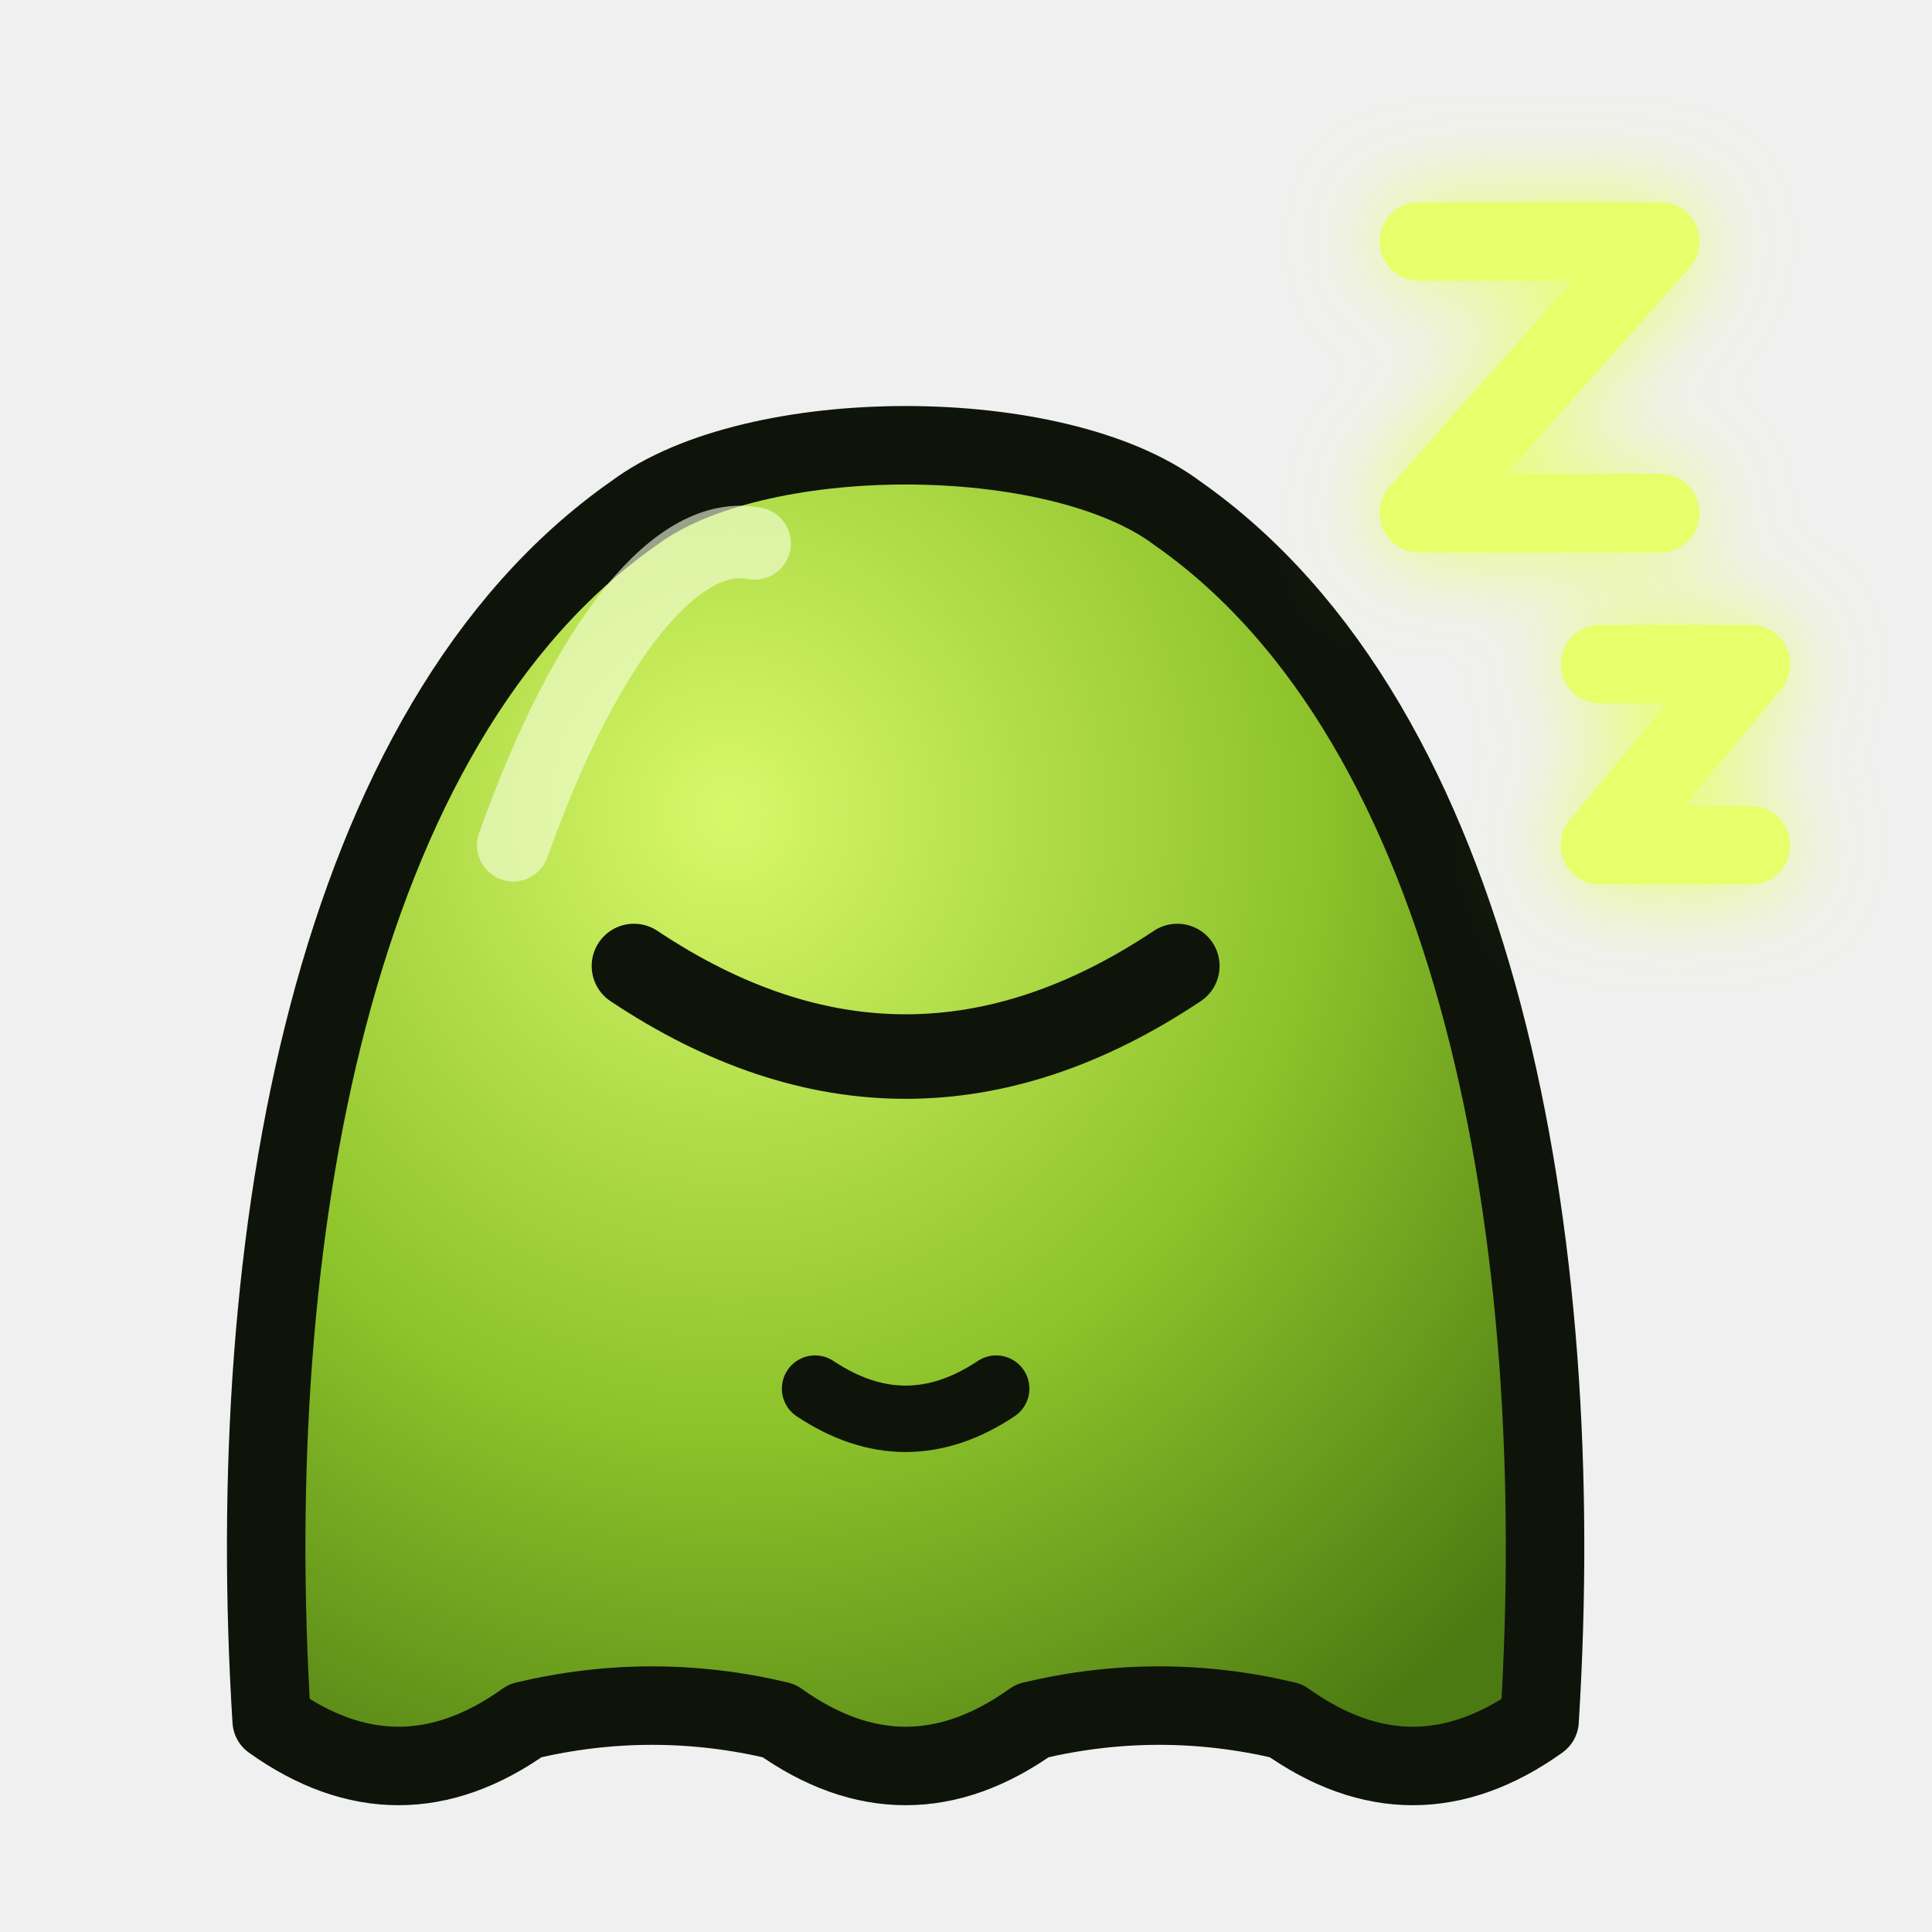
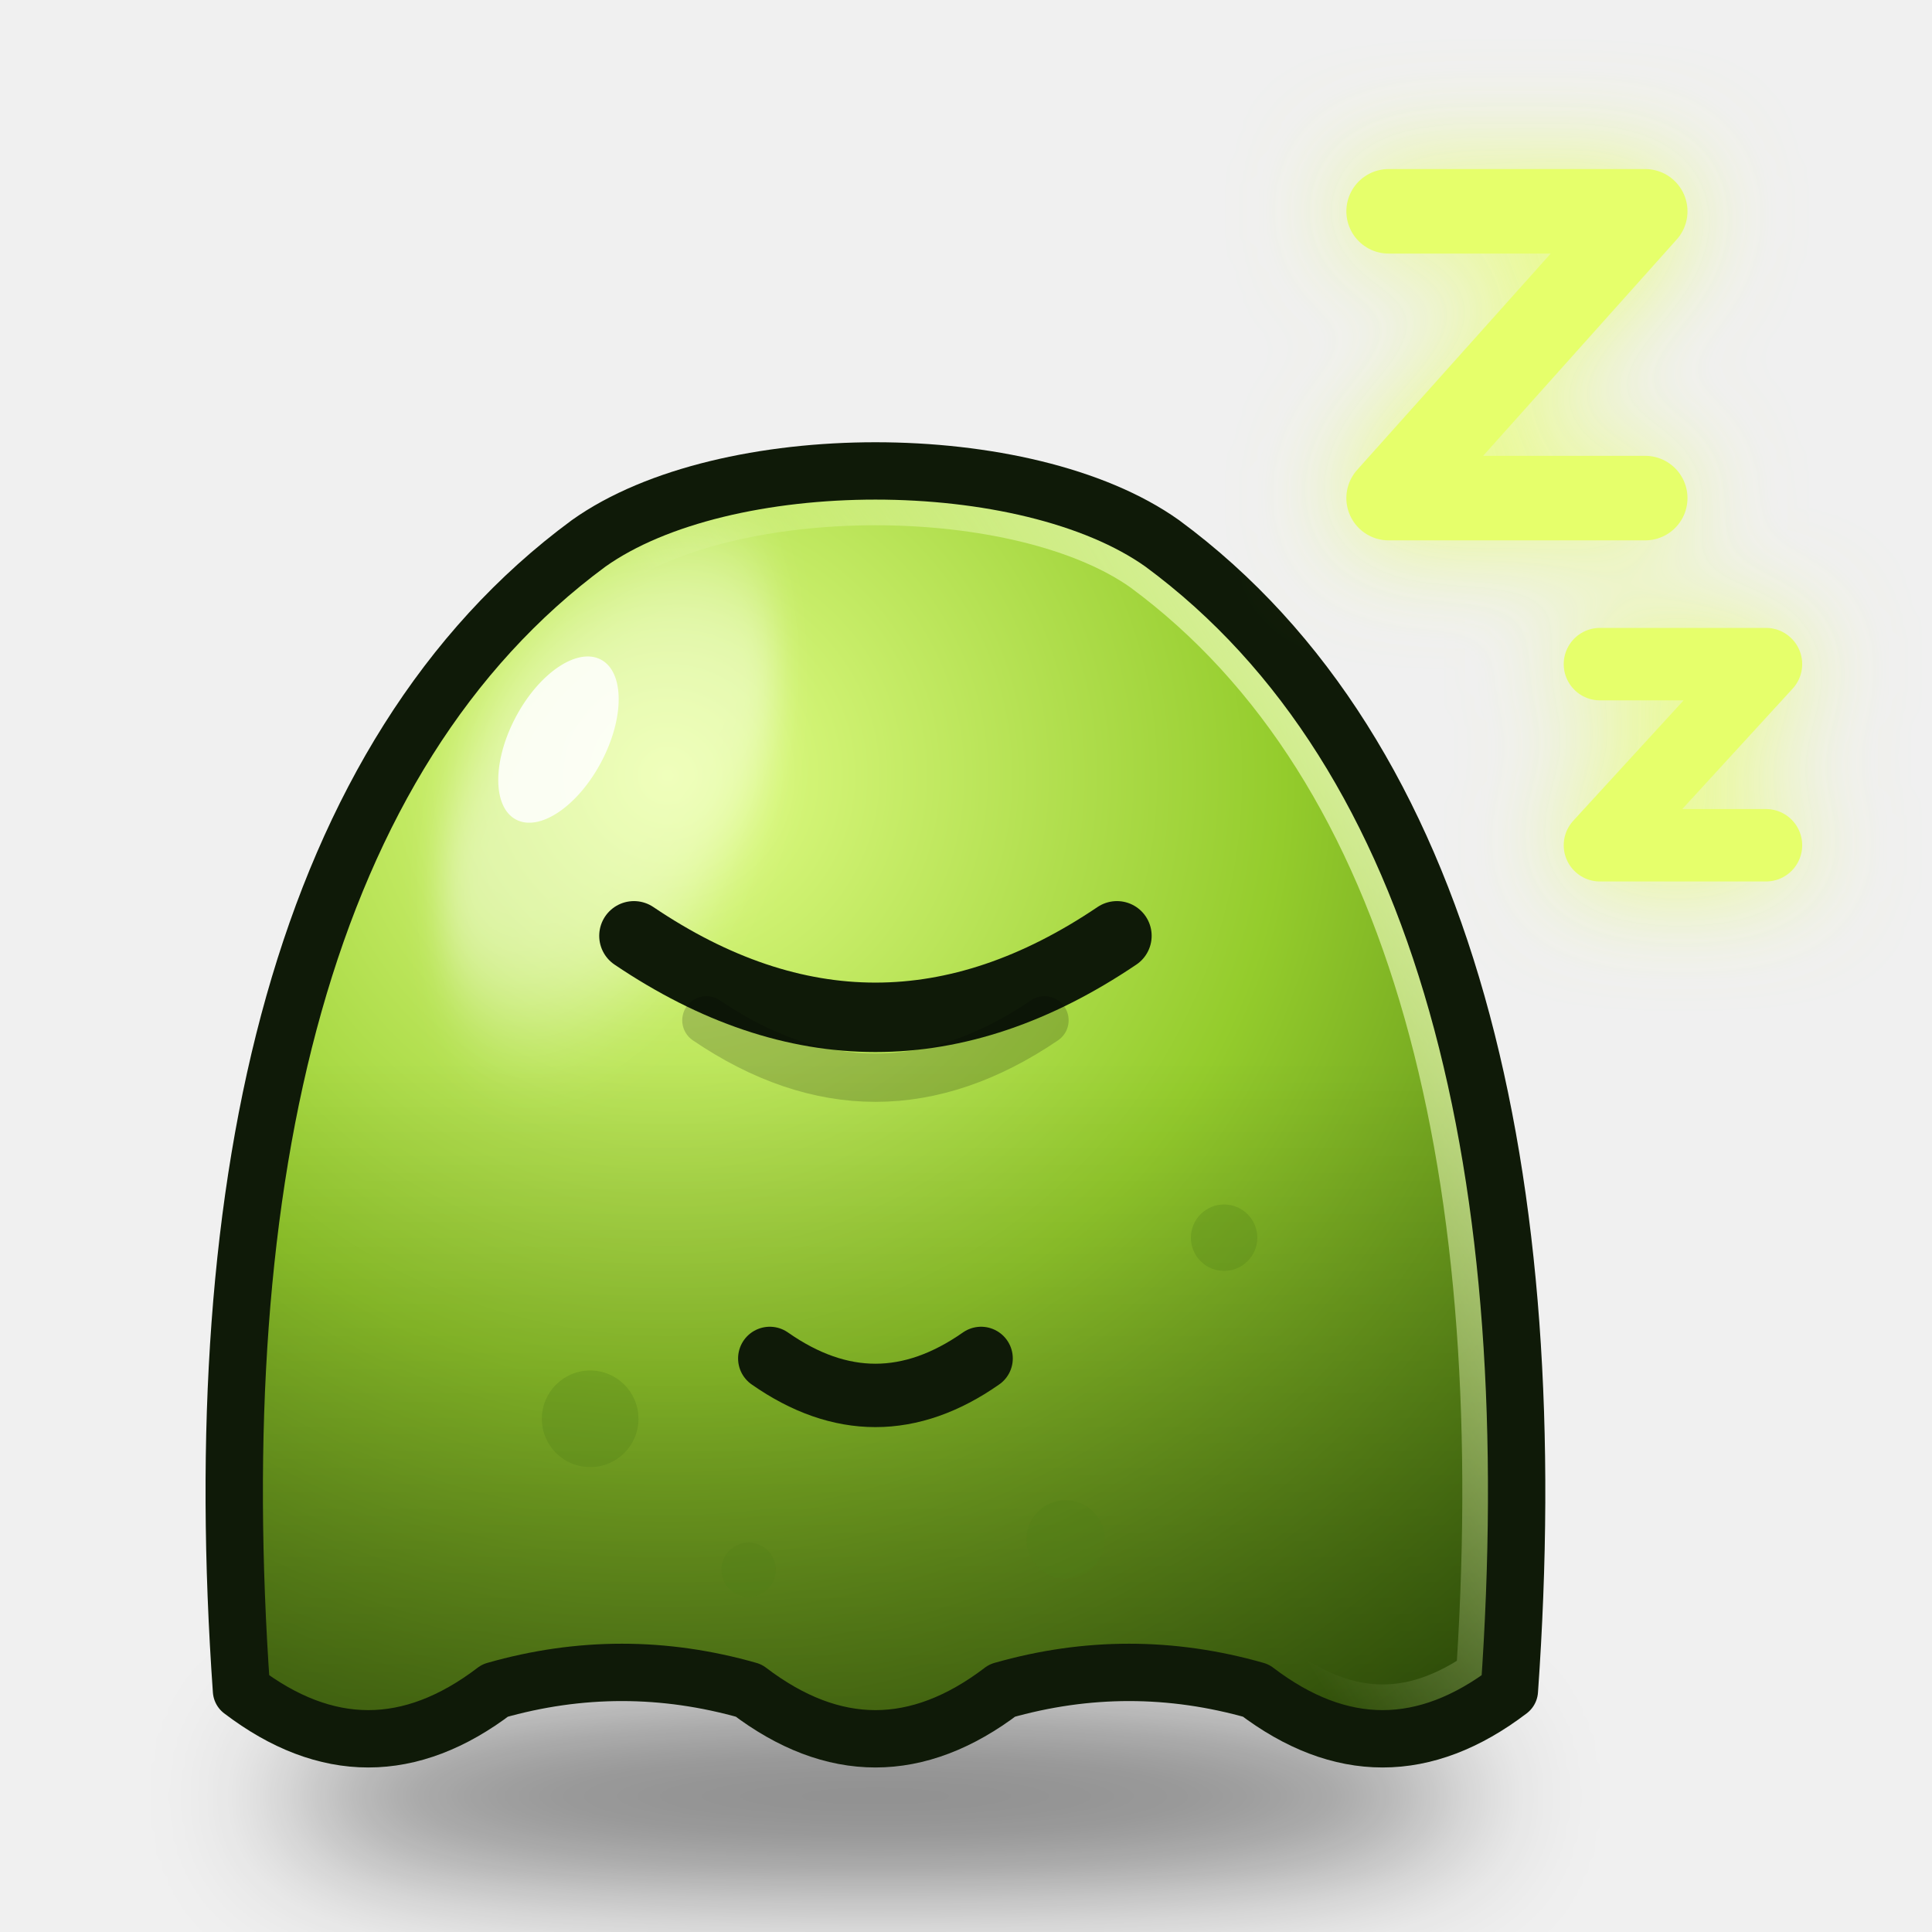
- <svg xmlns="http://www.w3.org/2000/svg" viewBox="0 0 64 64">
+ <svg xmlns="http://www.w3.org/2000/svg" viewBox="0 0 64 64" width="64" height="64">
  <defs>
-     <radialGradient id="b" cx=".36" cy=".28" r=".85">
-       <stop offset="0" stop-color="#d8f86a" />
-       <stop offset=".55" stop-color="#8cc22a" />
-       <stop offset="1" stop-color="#4c7a12" />
+     <radialGradient id="m1b" cx=".34" cy=".24" r=".95">
+       <stop offset="0" stop-color="#e4ff8a" />
+       <stop offset=".5" stop-color="#94cc2c" />
+       <stop offset="1" stop-color="#3f6a0c" />
    </radialGradient>
-     <radialGradient id="d" cx=".36" cy=".28" r=".85">
-       <stop offset="0" stop-color="#3a4a2a" />
-       <stop offset=".6" stop-color="#1c2614" />
-       <stop offset="1" stop-color="#0c1208" />
-     </radialGradient>
-     <radialGradient id="p" cx=".36" cy=".28" r=".85">
-       <stop offset="0" stop-color="#c9b6ff" />
-       <stop offset=".55" stop-color="#8b6fe0" />
-       <stop offset="1" stop-color="#4f3a9e" />
-     </radialGradient>
-     <filter id="gl" x="-50%" y="-50%" width="200%" height="200%">
-       <feGaussianBlur stdDeviation="1.6" result="x" />
-       <feMerge>
-         <feMergeNode in="x" />
-         <feMergeNode in="SourceGraphic" />
-       </feMerge>
+     <linearGradient id="m1ao" x1="0" y1="0" x2="0" y2="1">
+       <stop offset=".55" stop-color="#000" stop-opacity="0" />
+       <stop offset="1" stop-color="#000" stop-opacity=".42" />
+     </linearGradient>
+     <linearGradient id="m1rim" x1="1" y1=".2" x2="0" y2=".8">
+       <stop offset="0" stop-color="#f3ffc4" stop-opacity=".95" />
+       <stop offset=".45" stop-color="#f3ffc4" stop-opacity="0" />
+     </linearGradient>
+     <clipPath id="m1c">
+       <path d="M8,56 C6.8,39 10,25 19.5,18 C24,14.8 34,14.8 38.5,18 C48,25 51.2,39 50,56 Q45.80,59.2 41.60,56 Q37.40,54.8 33.20,56 Q29.00,59.2 24.80,56 Q20.60,54.8 16.40,56 Q12.20,59.2 8.00,56Z" />
+     </clipPath>
+     <filter id="m1bl" x="-50%" y="-50%" width="200%" height="200%">
+       <feGaussianBlur stdDeviation="1.3" />
+     </filter>
+     <filter id="m1sh" x="-50%" y="-50%" width="200%" height="200%">
+       <feGaussianBlur stdDeviation="2.2" />
    </filter>
  </defs>
-   <path d="M9,57 C8,41 11,24 21,17 C25,14 35,14 39,17 C49,24 52,41 51,57 Q46.8,60 42.6,57 Q38.4,56 34.2,57 Q30.0,60 25.8,57 Q21.6,56 17.4,57 Q13.2,60 9.0,57Z" fill="url(#b)" stroke="#0e140a" stroke-width="2.6" stroke-linejoin="round" stroke-linecap="round" />
-   <path d="M17,28 C19.5,21 22.5,17.5 25,18" stroke="#f6ffe0" stroke-opacity=".6" stroke-width="2.4" fill="none" stroke-linecap="round" />
-   <path d="M21,32 Q30,38 39,32" stroke="#0e140a" stroke-width="2.8" fill="none" stroke-linecap="round" />
-   <path d="M27,46 Q30,48 33,46" stroke="#0e140a" stroke-width="2.2" fill="none" stroke-linecap="round" />
-   <g fill="none" stroke="#e6ff6b" stroke-width="2.6" stroke-linecap="round" stroke-linejoin="round" filter="url(#gl)">
-     <path d="M47,8 h8 l-8,9 h8" />
-     <path d="M53,22 h5 l-5,6 h5" />
+   <ellipse cx="29" cy="59.5" rx="19.95" ry="3.2" fill="#000" opacity=".45" filter="url(#m1sh)" />
+   <path d="M8,56 C6.8,39 10,25 19.5,18 C24,14.8 34,14.8 38.5,18 C48,25 51.2,39 50,56 Q45.80,59.2 41.60,56 Q37.40,54.8 33.20,56 Q29.00,59.2 24.80,56 Q20.60,54.8 16.40,56 Q12.20,59.2 8.00,56Z" fill="url(#m1b)" />
+   <g clip-path="url(#m1c)">
+     <rect x="0" y="0" width="64" height="64" fill="url(#m1ao)" />
+     <path d="M8,56 C6.8,39 10,25 19.5,18 C24,14.8 34,14.8 38.5,18 C48,25 51.2,39 50,56 Q45.80,59.2 41.60,56 Q37.40,54.8 33.20,56 Q29.00,59.2 24.80,56 Q20.60,54.8 16.40,56 Q12.20,59.2 8.00,56Z" fill="none" stroke="url(#m1rim)" stroke-width="3.6" />
+     <g fill="#4f7c14" opacity=".28">
+       <circle cx="19.55" cy="47" r="1.6" />
+       <circle cx="40.55" cy="41" r="1.1" />
+       <circle cx="24.8" cy="52" r=".9" />
+       <circle cx="35.3" cy="51" r="1.3" />
+     </g>
+     <ellipse cx="20.18" cy="26" rx="4.62" ry="8.4" transform="rotate(28 20.18 26)" fill="#fff" opacity="0.42" filter="url(#m1bl)" />
+     <ellipse cx="18.5" cy="24.5" rx="1.6" ry="3" transform="rotate(28 18.5 24.5)" fill="#fff" opacity=".85" />
  </g>
+   <path d="M8,56 C6.8,39 10,25 19.5,18 C24,14.8 34,14.8 38.5,18 C48,25 51.2,39 50,56 Q45.80,59.2 41.60,56 Q37.40,54.8 33.20,56 Q29.00,59.2 24.80,56 Q20.60,54.8 16.40,56 Q12.20,59.2 8.00,56Z" fill="none" stroke="#0f1a08" stroke-width="1.9" stroke-linejoin="round" />
+   <path d="M21,31 Q29,36.4 37,31" fill="none" stroke="#0f1a08" stroke-width="2.3" stroke-linecap="round" />
+   <path d="M23.4,33.8 Q29,37.6 34.6,33.8" fill="none" stroke="#000" stroke-opacity=".18" stroke-width="1.6" stroke-linecap="round" />
+   <defs>
+     <linearGradient id="t2" x1="0" y1="0" x2="0" y2="1">
+       <stop offset="0" stop-color="#ffffff" />
+       <stop offset="1" stop-color="#cfd6bf" />
+     </linearGradient>
+   </defs>
+   <path d="M25.5,45 Q29,47.45 32.5,45" fill="none" stroke="#0f1a08" stroke-width="2.1" stroke-linecap="round" />
+   <defs>
+     <filter id="g3" x="-60%" y="-60%" width="220%" height="220%">
+       <feGaussianBlur stdDeviation="1.8" />
+     </filter>
+   </defs>
+   <g filter="url(#g3)" opacity=".85">
+     <path d="M46,7 h8.5 l-8.5,9.5 h8.5" fill="none" stroke="#e6ff6b" stroke-width="2.8" stroke-linecap="round" stroke-linejoin="round" />
+     <path d="M53,22 h5.5 l-5.5,6 h5.5" fill="none" stroke="#e6ff6b" stroke-width="2.4" stroke-linecap="round" stroke-linejoin="round" />
+   </g>
+   <path d="M46,7 h8.5 l-8.5,9.5 h8.5" fill="none" stroke="#e6ff6b" stroke-width="2.8" stroke-linecap="round" stroke-linejoin="round" />
+   <path d="M53,22 h5.5 l-5.5,6 h5.5" fill="none" stroke="#e6ff6b" stroke-width="2.4" stroke-linecap="round" stroke-linejoin="round" />
</svg>
